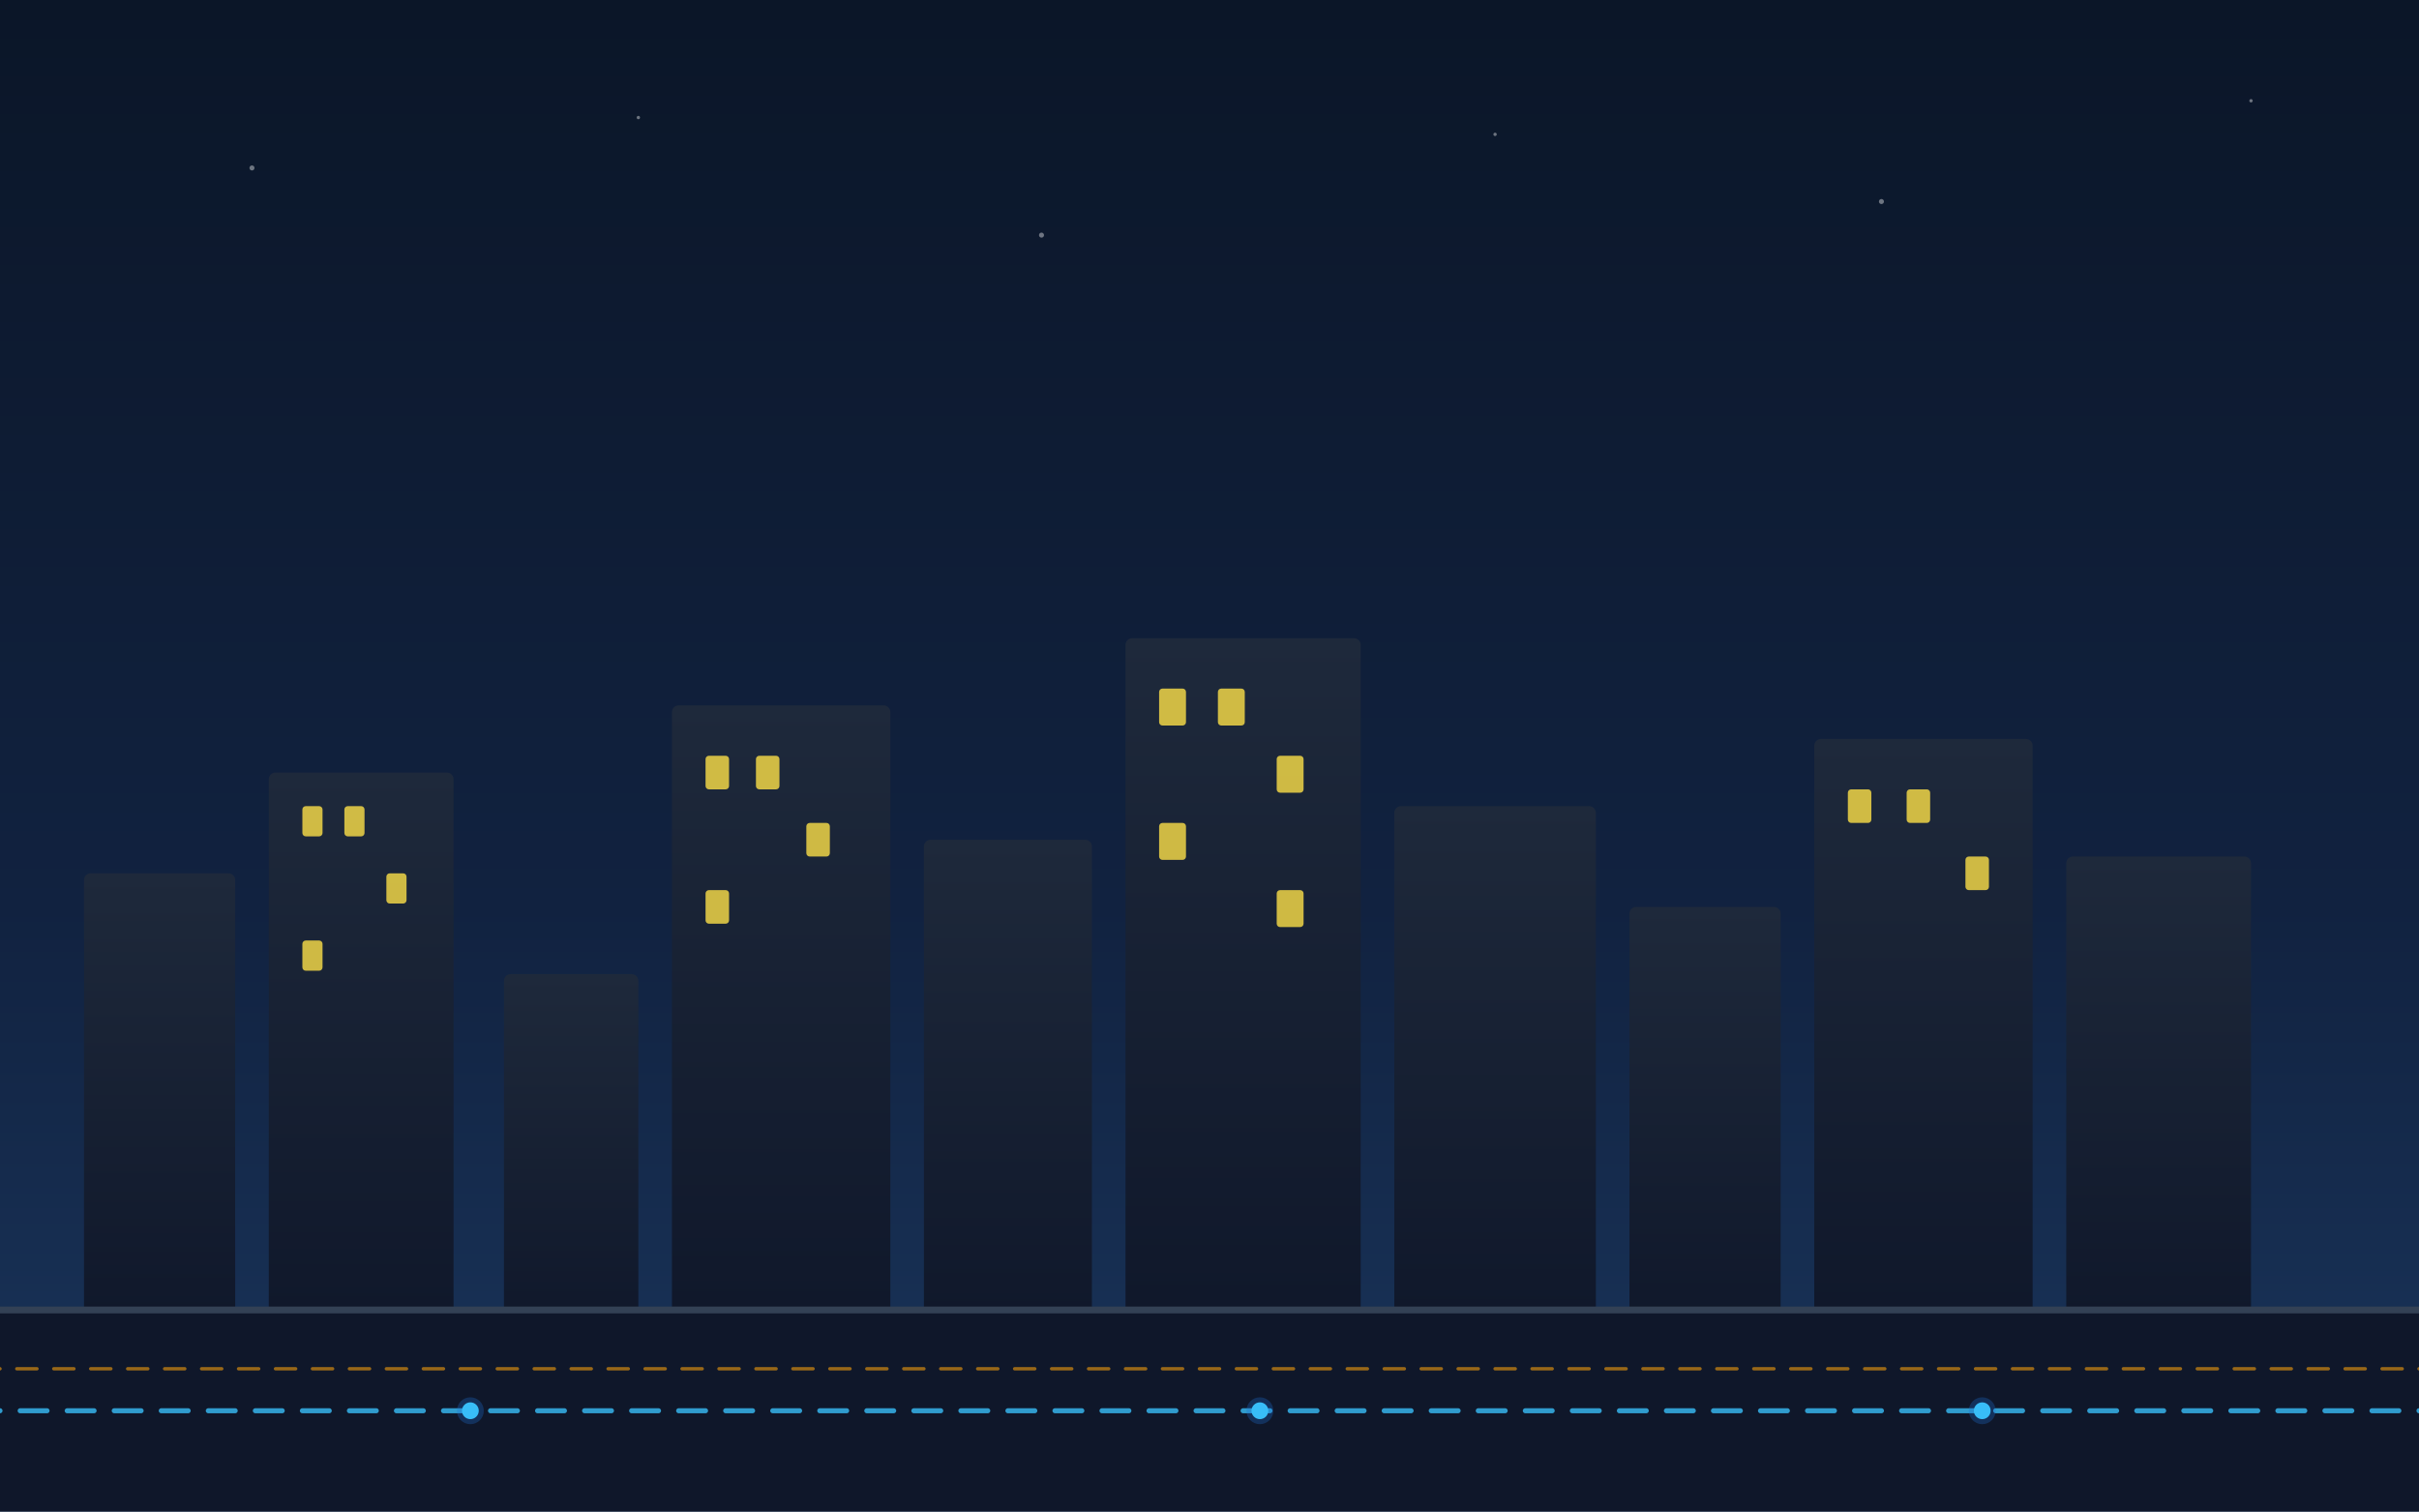
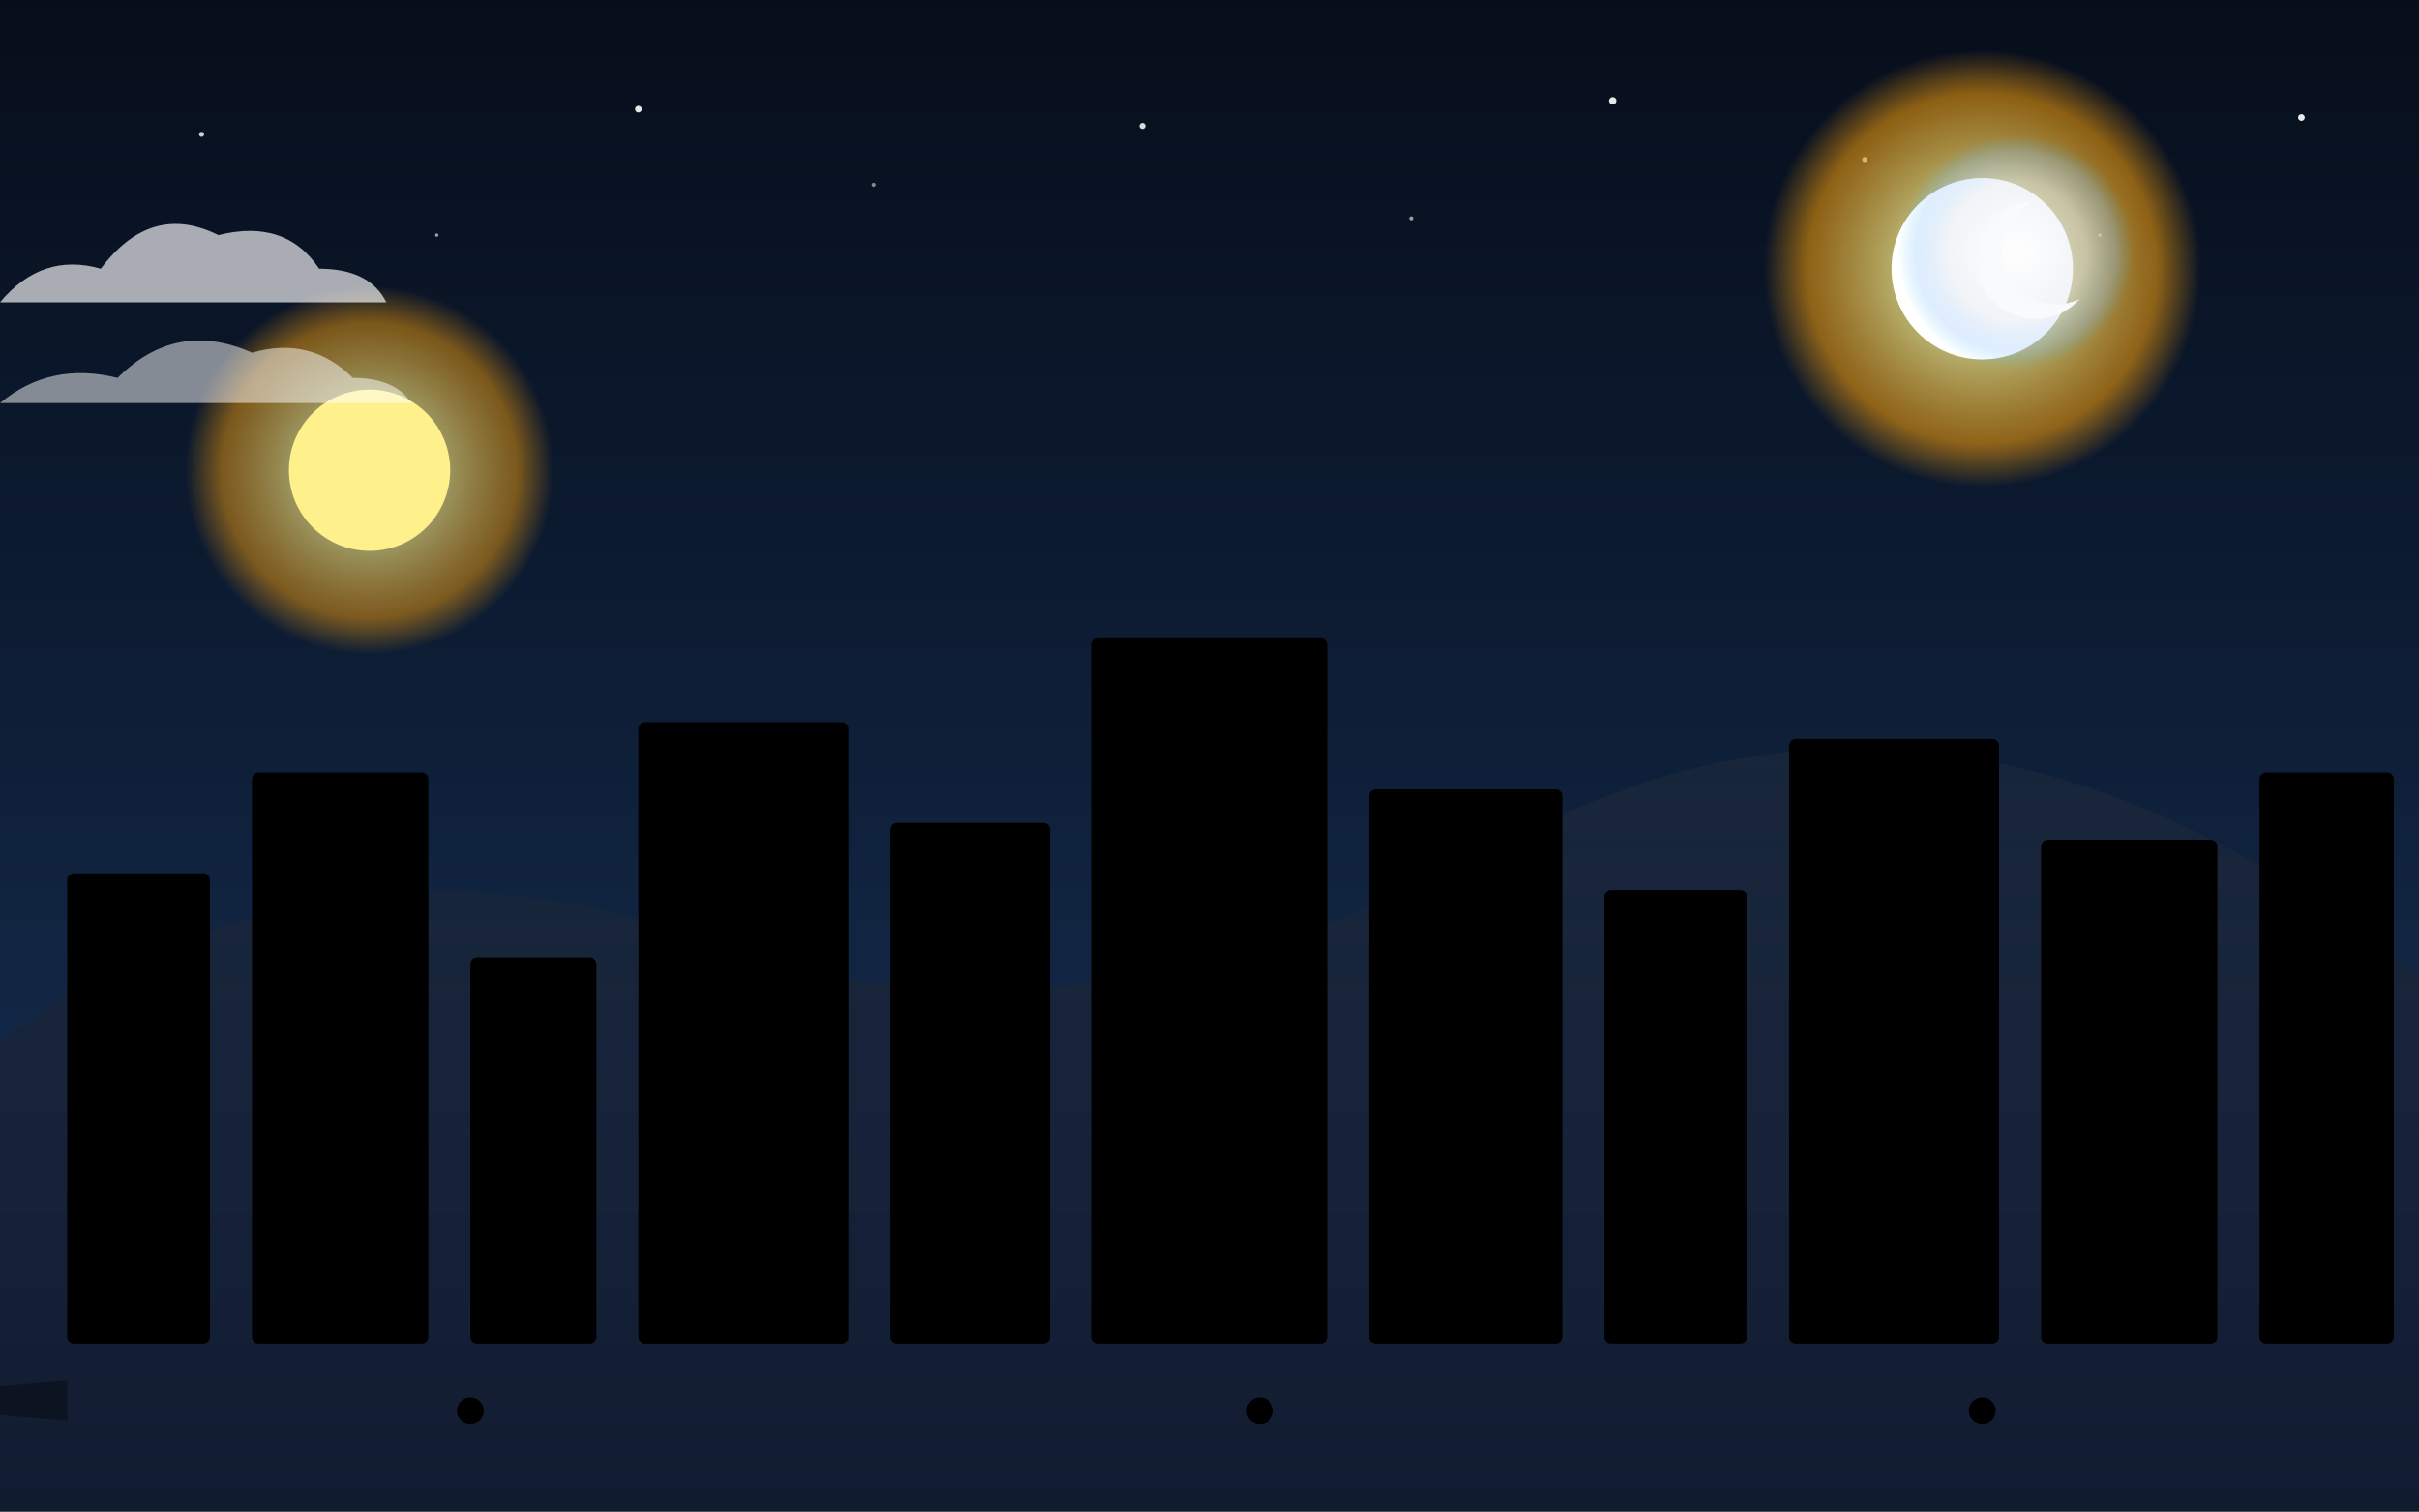
<svg xmlns="http://www.w3.org/2000/svg" class="login-fundo__svg" viewBox="0 0 1440 900" preserveAspectRatio="xMidYMid slice">
  <defs>
-     <linearGradient id="grad-ceu" x1="0%" y1="0%" x2="0%" y2="100%">
-       <stop offset="0%" stop-color="#0b1628" />
-       <stop offset="60%" stop-color="#112240" />
-       <stop offset="100%" stop-color="#1a365d" />
+     <linearGradient id="grad-ceu-manha" x1="0%" y1="0%" x2="0%" y2="100%">
+       <stop offset="0%" stop-color="#14345c" />
+       <stop offset="45%" stop-color="#2a5a8c" />
+       <stop offset="75%" stop-color="#ea7a38" />
+       <stop offset="100%" stop-color="#fbc565" />
    </linearGradient>
-     <linearGradient id="grad-predio-1" x1="0%" y1="0%" x2="0%" y2="100%">
-       <stop offset="0%" stop-color="#1e293b" />
-       <stop offset="100%" stop-color="#0f172a" />
+     <linearGradient id="grad-ceu-tarde" x1="0%" y1="0%" x2="0%" y2="100%">
+       <stop offset="0%" stop-color="#0284c7" />
+       <stop offset="50%" stop-color="#38bdf8" />
+       <stop offset="85%" stop-color="#bae6fd" />
+       <stop offset="100%" stop-color="#fde68a" />
    </linearGradient>
-     <linearGradient id="grad-predio-2" x1="0%" y1="0%" x2="0%" y2="100%">
-       <stop offset="0%" stop-color="#334155" />
-       <stop offset="100%" stop-color="#1e293b" />
+     <linearGradient id="grad-ceu-noite" x1="0%" y1="0%" x2="0%" y2="100%">
+       <stop offset="0%" stop-color="#070e1b" />
+       <stop offset="50%" stop-color="#0e1f38" />
+       <stop offset="85%" stop-color="#162e52" />
+       <stop offset="100%" stop-color="#1e3a64" />
+     </linearGradient>
+     <radialGradient id="grad-sol" cx="50%" cy="50%" r="50%">
+       <stop offset="0%" stop-color="#ffffff" />
+       <stop offset="40%" stop-color="#fef08a" />
+       <stop offset="80%" stop-color="#f59e0b" stop-opacity="0.8" />
+       <stop offset="100%" stop-color="#f59e0b" stop-opacity="0" />
+     </radialGradient>
+     <radialGradient id="grad-lua" cx="50%" cy="50%" r="50%">
+       <stop offset="0%" stop-color="#ffffff" />
+       <stop offset="60%" stop-color="#e2e8f0" />
+       <stop offset="85%" stop-color="#93c5fd" stop-opacity="0.6" />
+       <stop offset="100%" stop-color="#38bdf8" stop-opacity="0" />
+     </radialGradient>
+     <linearGradient id="grad-montanhas-fundo" x1="0%" y1="0%" x2="0%" y2="100%">
+       <stop offset="0%" stop-color="#1e293b" stop-opacity="0.6" />
+       <stop offset="100%" stop-color="#0f172a" stop-opacity="0.9" />
    </linearGradient>
  </defs>
-   <rect width="1440" height="900" fill="url(#grad-ceu)" />
-   <g fill="#ffffff" opacity="0.4">
-     <circle cx="150" cy="100" r="1.5" />
-     <circle cx="380" cy="70" r="1" />
-     <circle cx="620" cy="140" r="1.5" />
-     <circle cx="890" cy="80" r="1" />
-     <circle cx="1120" cy="120" r="1.5" />
-     <circle cx="1340" cy="60" r="1" />
+   <rect class="camada-ceu camada-ceu--manha" width="1440" height="900" fill="url(#grad-ceu-manha)" />
+   <rect class="camada-ceu camada-ceu--tarde" width="1440" height="900" fill="url(#grad-ceu-tarde)" />
+   <rect class="camada-ceu camada-ceu--noite" width="1440" height="900" fill="url(#grad-ceu-noite)" />
+   <g class="elemento-estrelas" fill="#ffffff">
+     <circle cx="120" cy="80" r="1.5" opacity="0.8" class="estrela-pisca" />
+     <circle cx="260" cy="140" r="1" opacity="0.6" />
+     <circle cx="380" cy="65" r="2" opacity="0.9" class="estrela-pisca" />
+     <circle cx="520" cy="110" r="1.2" opacity="0.5" />
+     <circle cx="680" cy="75" r="1.8" opacity="0.85" class="estrela-pisca" />
+     <circle cx="840" cy="130" r="1.2" opacity="0.6" />
+     <circle cx="960" cy="60" r="2.2" opacity="0.9" class="estrela-pisca" />
+     <circle cx="1110" cy="95" r="1.5" opacity="0.75" />
+     <circle cx="1250" cy="140" r="1" opacity="0.6" />
+     <circle cx="1370" cy="70" r="2" opacity="0.9" class="estrela-pisca" />
  </g>
-   <g fill="url(#grad-predio-1)">
-     <rect x="50" y="520" width="90" height="280" rx="4" />
-     <rect x="160" y="460" width="110" height="340" rx="4" />
-     <rect x="300" y="580" width="80" height="220" rx="4" />
-     <rect x="400" y="420" width="130" height="380" rx="4" />
-     <rect x="550" y="500" width="100" height="300" rx="4" />
-     <rect x="670" y="380" width="140" height="420" rx="4" />
-     <rect x="830" y="480" width="120" height="320" rx="4" />
-     <rect x="970" y="540" width="90" height="260" rx="4" />
-     <rect x="1080" y="440" width="130" height="360" rx="4" />
-     <rect x="1230" y="510" width="110" height="290" rx="4" />
+   <g class="elemento-sol-manha">
+     <circle cx="220" cy="280" r="110" fill="url(#grad-sol)" opacity="0.6" />
+     <circle cx="220" cy="280" r="48" fill="#fef08a" />
  </g>
-   <g fill="#fde047" opacity="0.8">
-     <rect class="janela-pisca" x="180" y="480" width="12" height="18" rx="2" />
-     <rect class="janela-pisca--2" x="205" y="480" width="12" height="18" rx="2" />
-     <rect class="janela-pisca--3" x="230" y="520" width="12" height="18" rx="2" />
-     <rect class="janela-pisca--4" x="180" y="560" width="12" height="18" rx="2" />
-     <rect class="janela-pisca--2" x="420" y="450" width="14" height="20" rx="2" />
-     <rect class="janela-pisca" x="450" y="450" width="14" height="20" rx="2" />
-     <rect class="janela-pisca--3" x="480" y="490" width="14" height="20" rx="2" />
-     <rect class="janela-pisca--4" x="420" y="530" width="14" height="20" rx="2" />
-     <rect class="janela-pisca" x="690" y="410" width="16" height="22" rx="2" />
-     <rect class="janela-pisca--3" x="725" y="410" width="16" height="22" rx="2" />
-     <rect class="janela-pisca--2" x="760" y="450" width="16" height="22" rx="2" />
-     <rect class="janela-pisca--4" x="690" y="490" width="16" height="22" rx="2" />
-     <rect class="janela-pisca" x="760" y="530" width="16" height="22" rx="2" />
-     <rect class="janela-pisca--4" x="1100" y="470" width="14" height="20" rx="2" />
-     <rect class="janela-pisca--2" x="1135" y="470" width="14" height="20" rx="2" />
-     <rect class="janela-pisca" x="1170" y="510" width="14" height="20" rx="2" />
+   <g class="elemento-sol-tarde">
+     <circle cx="1180" cy="160" r="130" fill="url(#grad-sol)" opacity="0.7" />
+     <circle cx="1180" cy="160" r="54" fill="#ffffff" />
+   </g>
+   <g class="elemento-lua">
+     <circle cx="1200" cy="150" r="70" fill="url(#grad-lua)" opacity="0.5" />
+     <path d="M1210 120 A 35 35 0 1 0 1238 178 A 30 30 0 1 1 1210 120 Z" fill="#f8fafc" />
+   </g>
+   <g class="elemento-nuvens">
+     <g class="nuvem-animada nuvem-animada--1" opacity="0.65">
+       <path d="M 0 180 q 25 -30 60 -20 q 30 -40 70 -20 q 40 -10 60 20 q 30 0 40 20 z" fill="#ffffff" />
+     </g>
+     <g class="nuvem-animada nuvem-animada--2" opacity="0.5">
+       <path d="M 0 240 q 30 -25 70 -15 q 35 -35 80 -15 q 35 -10 60 15 q 25 0 35 15 z" fill="#ffffff" />
+     </g>
+   </g>
+   <g class="camada-montanhas">
+     <path d="M 0 620 Q 200 480 420 560 T 900 500 T 1440 580 L 1440 900 L 0 900 Z" fill="url(#grad-montanhas-fundo)" />
+   </g>
+   <g class="camada-predios">
+     <rect x="40" y="520" width="85" height="280" rx="4" class="predio-fundo" />
+     <rect x="150" y="460" width="105" height="340" rx="4" class="predio-fundo" />
+     <rect x="280" y="570" width="75" height="230" rx="4" class="predio-fundo" />
+     <rect x="380" y="430" width="125" height="370" rx="4" class="predio-fundo" />
+     <rect x="530" y="490" width="95" height="310" rx="4" class="predio-fundo" />
+     <rect x="650" y="380" width="140" height="420" rx="4" class="predio-fundo" />
+     <rect x="815" y="470" width="115" height="330" rx="4" class="predio-fundo" />
+     <rect x="955" y="530" width="85" height="270" rx="4" class="predio-fundo" />
+     <rect x="1065" y="440" width="125" height="360" rx="4" class="predio-fundo" />
+     <rect x="1215" y="500" width="105" height="300" rx="4" class="predio-fundo" />
+     <rect x="1345" y="460" width="80" height="340" rx="4" class="predio-fundo" />
+   </g>
+   <g class="camada-janelas">
+     <rect class="janela-pisca" x="170" y="480" width="12" height="18" rx="2" />
+     <rect class="janela-pisca--2" x="195" y="480" width="12" height="18" rx="2" />
+     <rect class="janela-pisca--3" x="220" y="520" width="12" height="18" rx="2" />
+     <rect class="janela-pisca--4" x="170" y="560" width="12" height="18" rx="2" />
+     <rect class="janela-pisca--2" x="400" y="455" width="14" height="20" rx="2" />
+     <rect class="janela-pisca" x="430" y="455" width="14" height="20" rx="2" />
+     <rect class="janela-pisca--3" x="460" y="495" width="14" height="20" rx="2" />
+     <rect class="janela-pisca--4" x="400" y="535" width="14" height="20" rx="2" />
+     <rect class="janela-pisca" x="675" y="410" width="16" height="22" rx="2" />
+     <rect class="janela-pisca--3" x="710" y="410" width="16" height="22" rx="2" />
+     <rect class="janela-pisca--2" x="745" y="450" width="16" height="22" rx="2" />
+     <rect class="janela-pisca--4" x="675" y="490" width="16" height="22" rx="2" />
+     <rect class="janela-pisca" x="745" y="530" width="16" height="22" rx="2" />
+     <rect class="janela-pisca--4" x="1085" y="470" width="14" height="20" rx="2" />
+     <rect class="janela-pisca--2" x="1120" y="470" width="14" height="20" rx="2" />
+     <rect class="janela-pisca" x="1155" y="510" width="14" height="20" rx="2" />
  </g>
  <g fill="none" stroke-linecap="round">
-     <rect x="0" y="780" width="1440" height="120" fill="#0f172a" />
-     <line x1="0" y1="780" x2="1440" y2="780" stroke="#334155" stroke-width="4" />
-     <line class="rota-animada-h" x1="-100" y1="840" x2="1540" y2="840" stroke="#38bdf8" stroke-width="3" stroke-dasharray="16 12" opacity="0.8" />
-     <line class="rota-animada-h--lenta" x1="-100" y1="815" x2="1540" y2="815" stroke="#f59e0b" stroke-width="2" stroke-dasharray="12 10" opacity="0.6" />
+     <rect class="camada-asfalto" x="0" y="780" width="1440" height="120" />
+     <line class="linha-meio-fio" x1="0" y1="780" x2="1440" y2="780" stroke-width="4" />
+     <line class="rota-animada-h rota-principal" x1="-100" y1="840" x2="1540" y2="840" stroke-width="3" stroke-dasharray="16 12" />
+     <line class="rota-animada-h--lenta rota-secundaria" x1="-100" y1="815" x2="1540" y2="815" stroke-width="2" stroke-dasharray="12 10" />
  </g>
-   <g>
-     <circle cx="280" cy="840" r="8" fill="#1a6fd4" opacity="0.3" />
-     <circle class="ponto-parada-ping" cx="280" cy="840" r="4" fill="none" stroke="#38bdf8" stroke-width="2" />
-     <circle cx="280" cy="840" r="4" fill="#38bdf8" />
-     <circle cx="750" cy="840" r="8" fill="#1a6fd4" opacity="0.3" />
-     <circle class="ponto-parada-ping--2" cx="750" cy="840" r="4" fill="none" stroke="#38bdf8" stroke-width="2" />
-     <circle cx="750" cy="840" r="4" fill="#38bdf8" />
-     <circle cx="1180" cy="840" r="8" fill="#1a6fd4" opacity="0.3" />
-     <circle class="ponto-parada-ping--3" cx="1180" cy="840" r="4" fill="none" stroke="#38bdf8" stroke-width="2" />
-     <circle cx="1180" cy="840" r="4" fill="#38bdf8" />
+   <g class="camada-pontos-parada">
+     <circle cx="280" cy="840" r="8" class="ponto-aura" />
+     <circle class="ponto-parada-ping" cx="280" cy="840" r="4" fill="none" stroke-width="2" />
+     <circle class="ponto-nucleo" cx="280" cy="840" r="4" />
+     <circle cx="750" cy="840" r="8" class="ponto-aura" />
+     <circle class="ponto-parada-ping--2" cx="750" cy="840" r="4" fill="none" stroke-width="2" />
+     <circle class="ponto-nucleo" cx="750" cy="840" r="4" />
+     <circle cx="1180" cy="840" r="8" class="ponto-aura" />
+     <circle class="ponto-parada-ping--3" cx="1180" cy="840" r="4" fill="none" stroke-width="2" />
+     <circle class="ponto-nucleo" cx="1180" cy="840" r="4" />
  </g>
  <g class="onibus-animado">
    <g transform="translate(-100, 822)">
-       <rect x="0" y="0" width="48" height="24" rx="5" fill="#1a6fd4" />
-       <rect x="30" y="4" width="12" height="10" rx="2" fill="#e0f2fe" />
-       <rect x="16" y="4" width="10" height="10" rx="2" fill="#e0f2fe" />
-       <rect x="4" y="4" width="8" height="10" rx="2" fill="#e0f2fe" />
-       <circle cx="10" cy="24" r="3.5" fill="#0f172a" />
-       <circle cx="38" cy="24" r="3.5" fill="#0f172a" />
-       <circle cx="46" cy="12" r="2" fill="#fde047" />
+       <polygon class="farol-cone" points="48,8 140,0 140,24 48,16" opacity="0.35" />
+       <rect x="0" y="0" width="50" height="24" rx="5" fill="#1a6fd4" />
+       <rect x="32" y="4" width="12" height="10" rx="2" class="onibus-janela" />
+       <rect x="18" y="4" width="10" height="10" rx="2" class="onibus-janela" />
+       <rect x="5" y="4" width="9" height="10" rx="2" class="onibus-janela" />
+       <circle cx="11" cy="24" r="3.5" fill="#0f172a" />
+       <circle cx="39" cy="24" r="3.5" fill="#0f172a" />
+       <circle cx="48" cy="12" r="2.5" class="farol-lampada" />
+       <circle cx="2" cy="12" r="1.5" fill="#ef4444" />
    </g>
  </g>
  <g class="onibus-animado--devagar">
    <g transform="translate(-160, 798)">
-       <rect x="0" y="0" width="44" height="22" rx="4" fill="#16a34a" />
-       <rect x="28" y="4" width="10" height="9" rx="2" fill="#dcfce7" />
-       <rect x="14" y="4" width="10" height="9" rx="2" fill="#dcfce7" />
-       <rect x="4" y="4" width="6" height="9" rx="2" fill="#dcfce7" />
-       <circle cx="9" cy="22" r="3" fill="#0f172a" />
-       <circle cx="35" cy="22" r="3" fill="#0f172a" />
-       <circle cx="42" cy="11" r="1.5" fill="#fde047" />
+       <polygon class="farol-cone" points="44,8 130,2 130,22 44,14" opacity="0.3" />
+       <rect x="0" y="0" width="46" height="22" rx="4" fill="#16a34a" />
+       <rect x="30" y="4" width="10" height="9" rx="2" class="onibus-janela" />
+       <rect x="16" y="4" width="10" height="9" rx="2" class="onibus-janela" />
+       <rect x="5" y="4" width="7" height="9" rx="2" class="onibus-janela" />
+       <circle cx="10" cy="22" r="3" fill="#0f172a" />
+       <circle cx="36" cy="22" r="3" fill="#0f172a" />
+       <circle cx="44" cy="11" r="2" class="farol-lampada" />
+       <circle cx="2" cy="11" r="1.5" fill="#ef4444" />
    </g>
  </g>
</svg>
